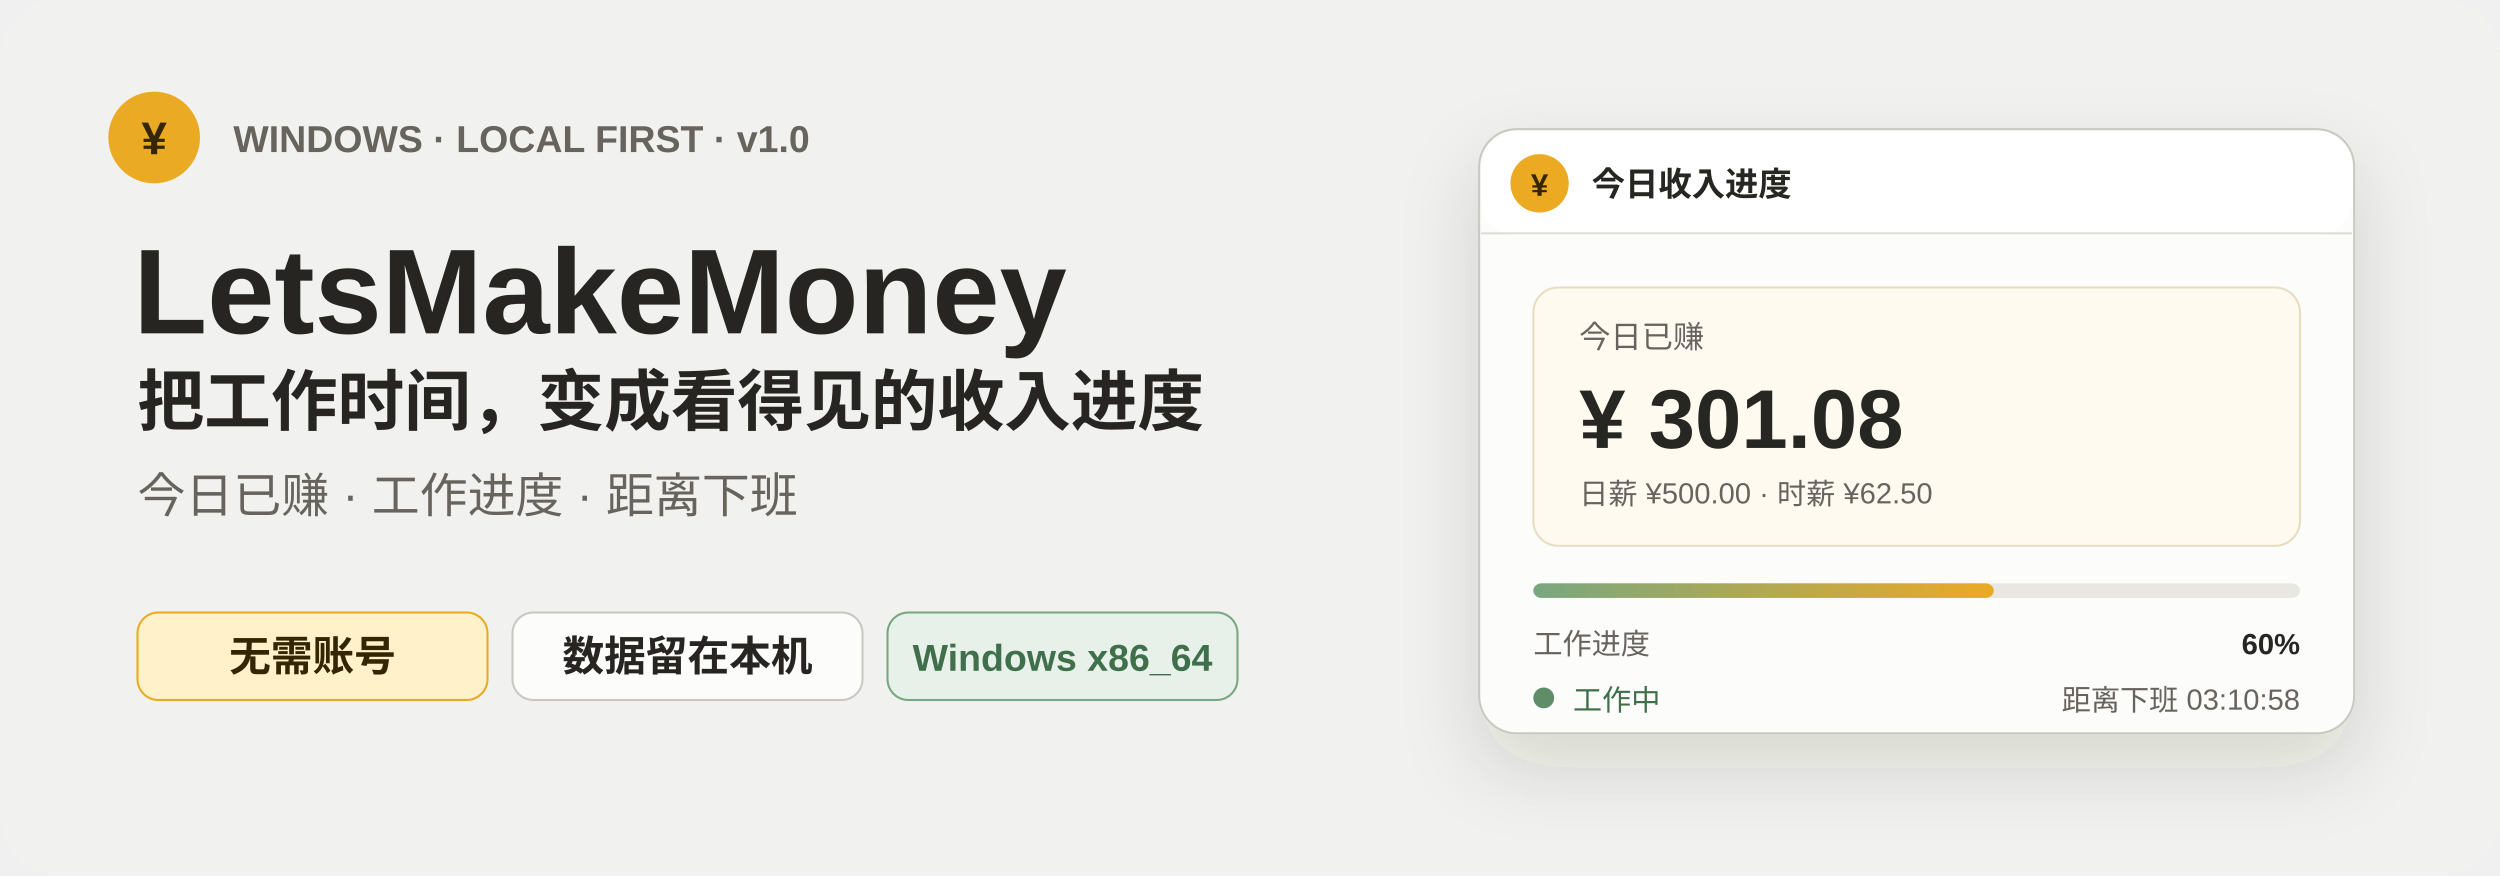
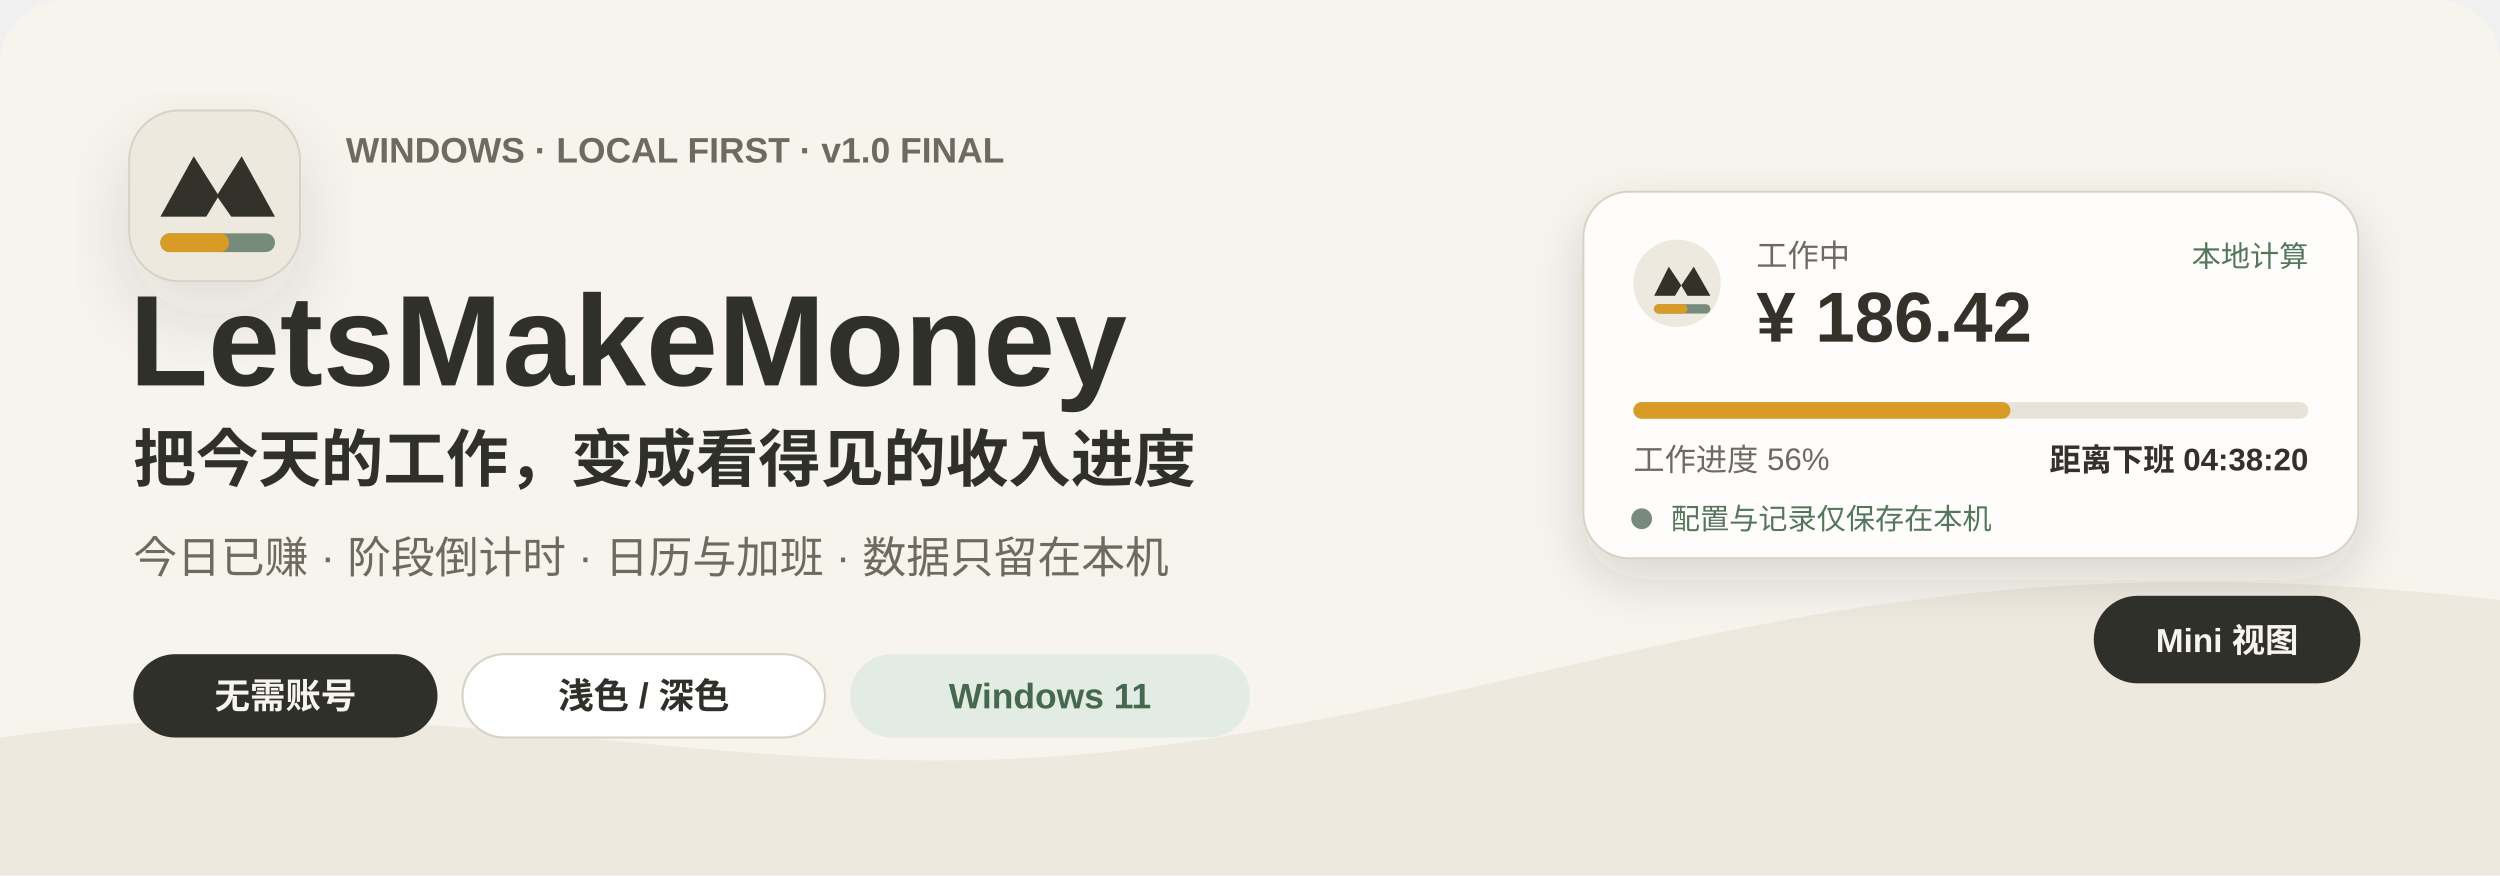
<svg xmlns="http://www.w3.org/2000/svg" viewBox="0 0 1200 420" role="img" aria-labelledby="title desc">
  <defs>
-     <linearGradient id="progress" x1="0" x2="1">
-       <stop offset="0" stop-color="#78A781" />
-       <stop offset="1" stop-color="#EBAA24" />
-     </linearGradient>
-     <filter id="shadow" x="-20%" y="-20%" width="140%" height="160%">
-       <feDropShadow dx="0" dy="16" stdDeviation="18" flood-color="#262522" flood-opacity=".14" />
+     <filter id="shadow" x="-30%" y="-30%" width="160%" height="180%">
+       <feDropShadow dx="0" dy="16" stdDeviation="18" flood-color="#30302B" flood-opacity=".12" />
+     </filter>
+     <filter id="miniShadow" x="-20%" y="-30%" width="140%" height="180%">
+       <feDropShadow dx="0" dy="10" stdDeviation="12" flood-color="#30302B" flood-opacity=".15" />
    </filter>
  </defs>
-   <rect width="1200" height="420" rx="28" fill="#F1F2EF" />
-   <circle cx="74" cy="66" r="22" fill="#EBAA24" />
-   <text x="74" y="74" text-anchor="middle" font-family="Segoe UI, Arial, sans-serif" font-size="22" font-weight="700" fill="#342600">¥</text>
-   <text x="112" y="73" font-family="Segoe UI, Arial, sans-serif" font-size="18" font-weight="600" fill="#67645E">WINDOWS · LOCAL FIRST · v1.0</text>
-   <text x="64" y="160" font-family="Segoe UI, Arial, sans-serif" font-size="58" font-weight="720" fill="#262522">LetsMakeMoney</text>
-   <text x="66" y="204" font-family="Segoe UI, Arial, sans-serif" font-size="32" font-weight="650" fill="#262522">把工作时间，变成看得见的收入进度</text>
-   <text x="66" y="246" font-family="Segoe UI, Arial, sans-serif" font-size="23" fill="#67645E">今日已赚 · 工作进度 · 距离下班</text>
-   <g transform="translate(66 294)">
-     <rect width="168" height="42" rx="10" fill="#FFF1C9" stroke="#EBAA24" />
-     <text x="84" y="28" text-anchor="middle" font-family="Segoe UI, Arial, sans-serif" font-size="20" font-weight="600" fill="#342600">无需账号</text>
-     <rect x="180" width="168" height="42" rx="10" fill="#FCFCFA" stroke="#C9C8C1" />
-     <text x="264" y="28" text-anchor="middle" font-family="Segoe UI, Arial, sans-serif" font-size="20" font-weight="600" fill="#262522">数据留在本机</text>
-     <rect x="360" width="168" height="42" rx="10" fill="#E8F1E9" stroke="#78A781" />
-     <text x="444" y="28" text-anchor="middle" font-family="Segoe UI, Arial, sans-serif" font-size="18" font-weight="600" fill="#3F704B">Windows x86_64</text>
+   <rect width="1200" height="420" rx="30" fill="#F7F4EE" />
+   <path d="M0 354C213 323 357 385 556 358c218-29 343-104 644-70v132H0Z" fill="#EEE9DF" />
+   <g transform="translate(62 53)" filter="url(#shadow)">
+     <rect width="82" height="82" rx="24" fill="#EEE9DF" stroke="#D8D1C5" />
+     <path d="M15 51 31 22l12 19-6 10Zm27-10 12-19 16 29H49Z" fill="#30302B" />
+     <rect x="15" y="59" width="55" height="9" rx="4.5" fill="#778B7B" />
+     <rect x="15" y="59" width="33" height="9" rx="4.5" fill="#D89B26" />
  </g>
-   <g transform="translate(710 62)" filter="url(#shadow)">
-     <rect width="420" height="290" rx="18" fill="#FCFCFA" stroke="#C9C8C1" />
-     <rect x="1" y="1" width="418" height="50" rx="17" fill="#FFFFFF" />
-     <path d="M1 50h418" stroke="#DEDED8" />
-     <circle cx="29" cy="26" r="14" fill="#EBAA24" />
-     <text x="29" y="32" text-anchor="middle" font-family="Segoe UI, Arial, sans-serif" font-size="15" font-weight="700" fill="#342600">¥</text>
-     <text x="54" y="32" font-family="Segoe UI, Arial, sans-serif" font-size="16" font-weight="650" fill="#262522">今日收入进度</text>
-     <rect x="26" y="76" width="368" height="124" rx="12" fill="#FFFAF0" stroke="#E8DCC1" />
-     <text x="48" y="105" font-family="Segoe UI, Arial, sans-serif" font-size="15" fill="#67645E">今日已赚</text>
-     <text x="48" y="153" font-family="Segoe UI, Arial, sans-serif" font-size="40" font-weight="720" fill="#262522">¥ 301.08</text>
-     <text x="48" y="180" font-family="Segoe UI, Arial, sans-serif" font-size="14" fill="#67645E">日薪 ¥500.00 · 时薪 ¥62.50</text>
-     <rect x="26" y="218" width="368" height="7" rx="4" fill="#E8E7E1" />
-     <rect x="26" y="218" width="221" height="7" rx="4" fill="url(#progress)" />
-     <text x="26" y="252" font-family="Segoe UI, Arial, sans-serif" font-size="14" fill="#67645E">工作进度</text>
-     <text x="394" y="252" text-anchor="end" font-family="Segoe UI, Arial, sans-serif" font-size="14" font-weight="700" fill="#262522">60%</text>
-     <circle cx="31" cy="273" r="5" fill="#5E8D6B" />
-     <text x="45" y="279" font-family="Segoe UI, Arial, sans-serif" font-size="14" fill="#3F704B">工作中</text>
-     <text x="394" y="279" text-anchor="end" font-family="Segoe UI, Arial, sans-serif" font-size="14" fill="#67645E">距离下班 03:10:58</text>
+   <text x="166" y="78" font-family="Segoe UI, Microsoft YaHei UI, Arial, sans-serif" font-size="17" font-weight="650" fill="#6E6A62">WINDOWS · LOCAL FIRST · v1.0 FINAL</text>
+   <text x="62" y="185" font-family="Segoe UI, Microsoft YaHei UI, Arial, sans-serif" font-size="62" font-weight="730" fill="#30302B">LetsMakeMoney</text>
+   <text x="64" y="231" font-family="Segoe UI, Microsoft YaHei UI, Arial, sans-serif" font-size="30" font-weight="650" fill="#30302B">把今天的工作，变成看得见的收入进度</text>
+   <text x="64" y="275" font-family="Segoe UI, Microsoft YaHei UI, Arial, sans-serif" font-size="21" fill="#6E6A62">今日已赚 · 阶段倒计时 · 日历与加班 · 数据只留在本机</text>
+   <g transform="translate(64 314)">
+     <rect width="146" height="40" rx="20" fill="#30302B" />
+     <text x="73" y="26" text-anchor="middle" font-family="Segoe UI, Microsoft YaHei UI, Arial, sans-serif" font-size="17" font-weight="650" fill="#F7F4EE">无需账号</text>
+     <rect x="158" width="174" height="40" rx="20" fill="#FFFFFF" stroke="#D8D1C5" />
+     <text x="245" y="26" text-anchor="middle" font-family="Segoe UI, Microsoft YaHei UI, Arial, sans-serif" font-size="17" font-weight="650" fill="#30302B">浅色 / 深色</text>
+     <rect x="344" width="192" height="40" rx="20" fill="#E3ECE4" />
+     <text x="440" y="26" text-anchor="middle" font-family="Segoe UI, Microsoft YaHei UI, Arial, sans-serif" font-size="17" font-weight="650" fill="#46684E">Windows 11</text>
+   </g>
+   <g transform="translate(760 92)" filter="url(#miniShadow)">
+     <rect width="372" height="176" rx="22" fill="#FFFDFC" stroke="#D8D1C5" />
+     <g transform="translate(24 23)">
+       <circle cx="21" cy="21" r="21" fill="#EEE9DF" />
+       <path d="M10 27 17 13l6 9-3 5Zm13-5 6-9 8 14h-11Z" fill="#30302B" />
+       <rect x="10" y="31" width="27" height="4.5" rx="2.25" fill="#778B7B" />
+       <rect x="10" y="31" width="16" height="4.5" rx="2.25" fill="#D89B26" />
+     </g>
+     <text x="83" y="36" font-family="Segoe UI, Microsoft YaHei UI, Arial, sans-serif" font-size="15" fill="#6E6A62">工作中</text>
+     <text x="83" y="72" font-family="Segoe UI, Microsoft YaHei UI, Arial, sans-serif" font-size="34" font-weight="720" fill="#30302B">¥ 186.42</text>
+     <text x="348" y="36" text-anchor="end" font-family="Segoe UI, Microsoft YaHei UI, Arial, sans-serif" font-size="14" fill="#55765D">本地计算</text>
+     <rect x="24" y="101" width="324" height="8" rx="4" fill="#E7E3DA" />
+     <rect x="24" y="101" width="181" height="8" rx="4" fill="#D89B26" />
+     <text x="24" y="134" font-family="Segoe UI, Microsoft YaHei UI, Arial, sans-serif" font-size="15" fill="#6E6A62">工作进度 56%</text>
+     <text x="348" y="134" text-anchor="end" font-family="Segoe UI, Microsoft YaHei UI, Arial, sans-serif" font-size="15" font-weight="600" fill="#30302B">距离下班 04:38:20</text>
+     <circle cx="28" cy="157" r="5" fill="#778B7B" />
+     <text x="42" y="162" font-family="Segoe UI, Microsoft YaHei UI, Arial, sans-serif" font-size="14" fill="#55765D">配置与记录仅保存在本机</text>
+   </g>
+   <g transform="translate(1005 286)">
+     <rect width="128" height="42" rx="21" fill="#30302B" />
+     <text x="64" y="27" text-anchor="middle" font-family="Segoe UI, Microsoft YaHei UI, Arial, sans-serif" font-size="16" font-weight="650" fill="#F7F4EE">Mini 视图</text>
  </g>
</svg>
